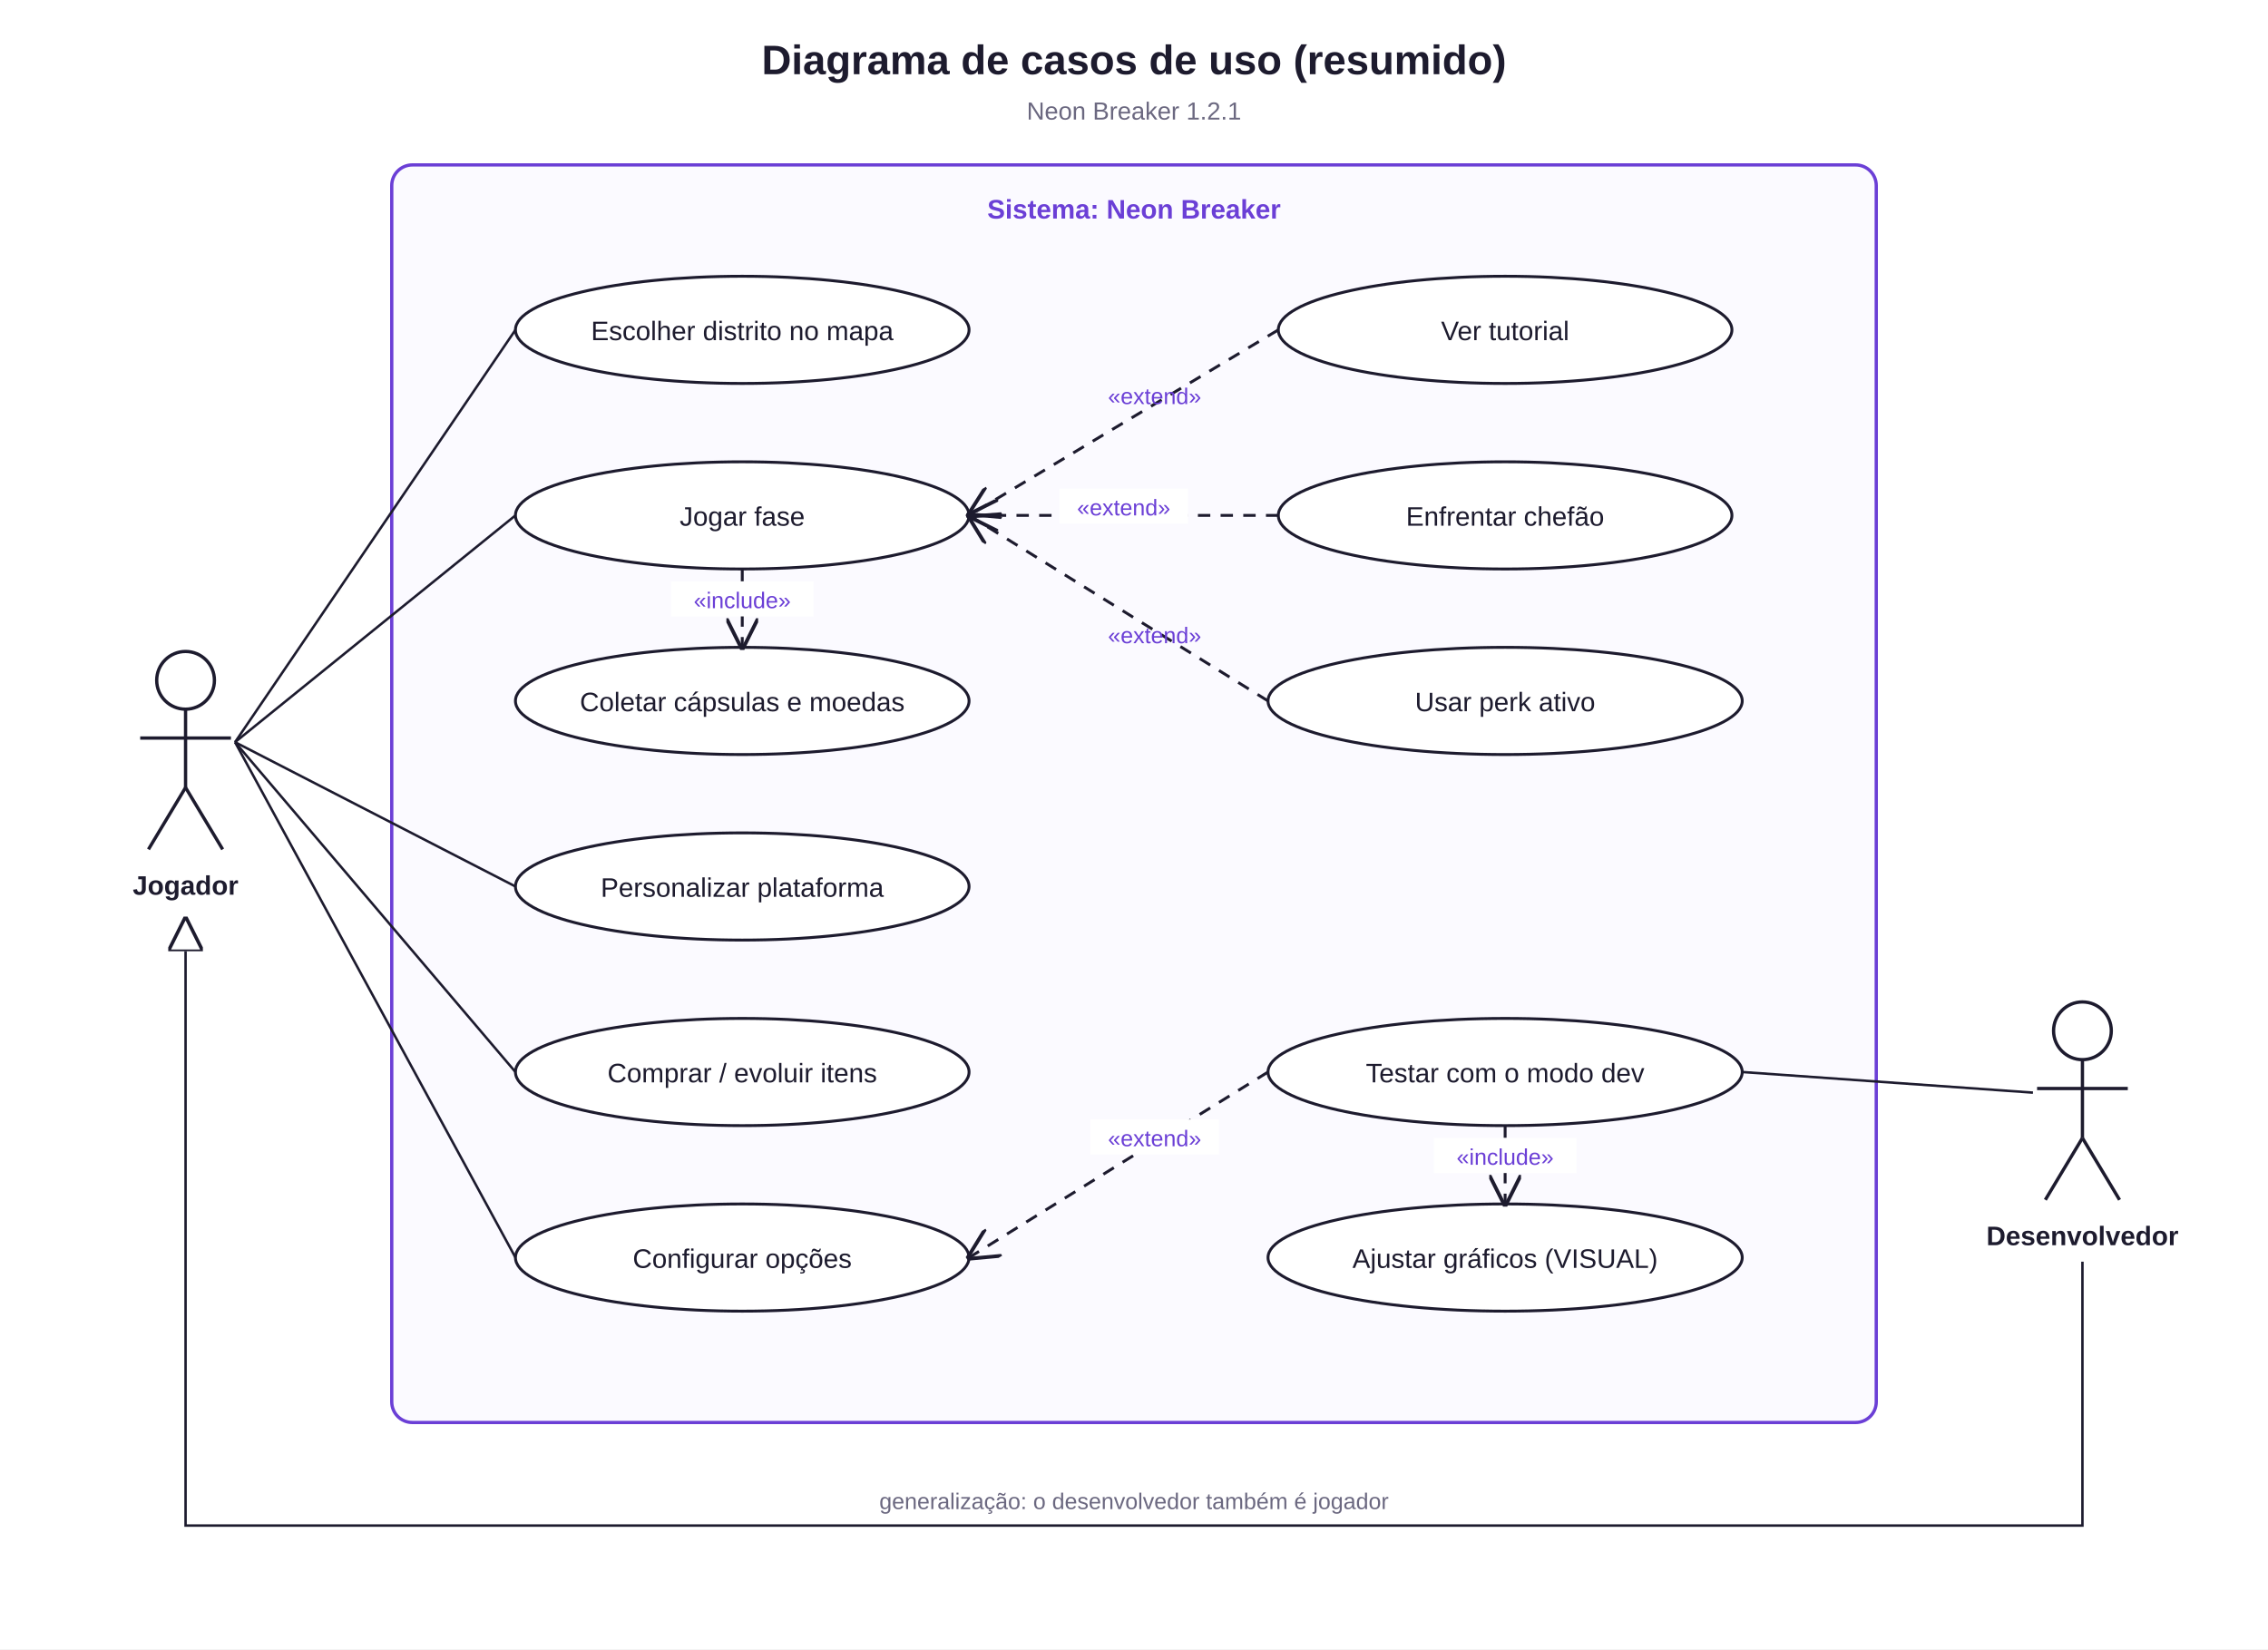
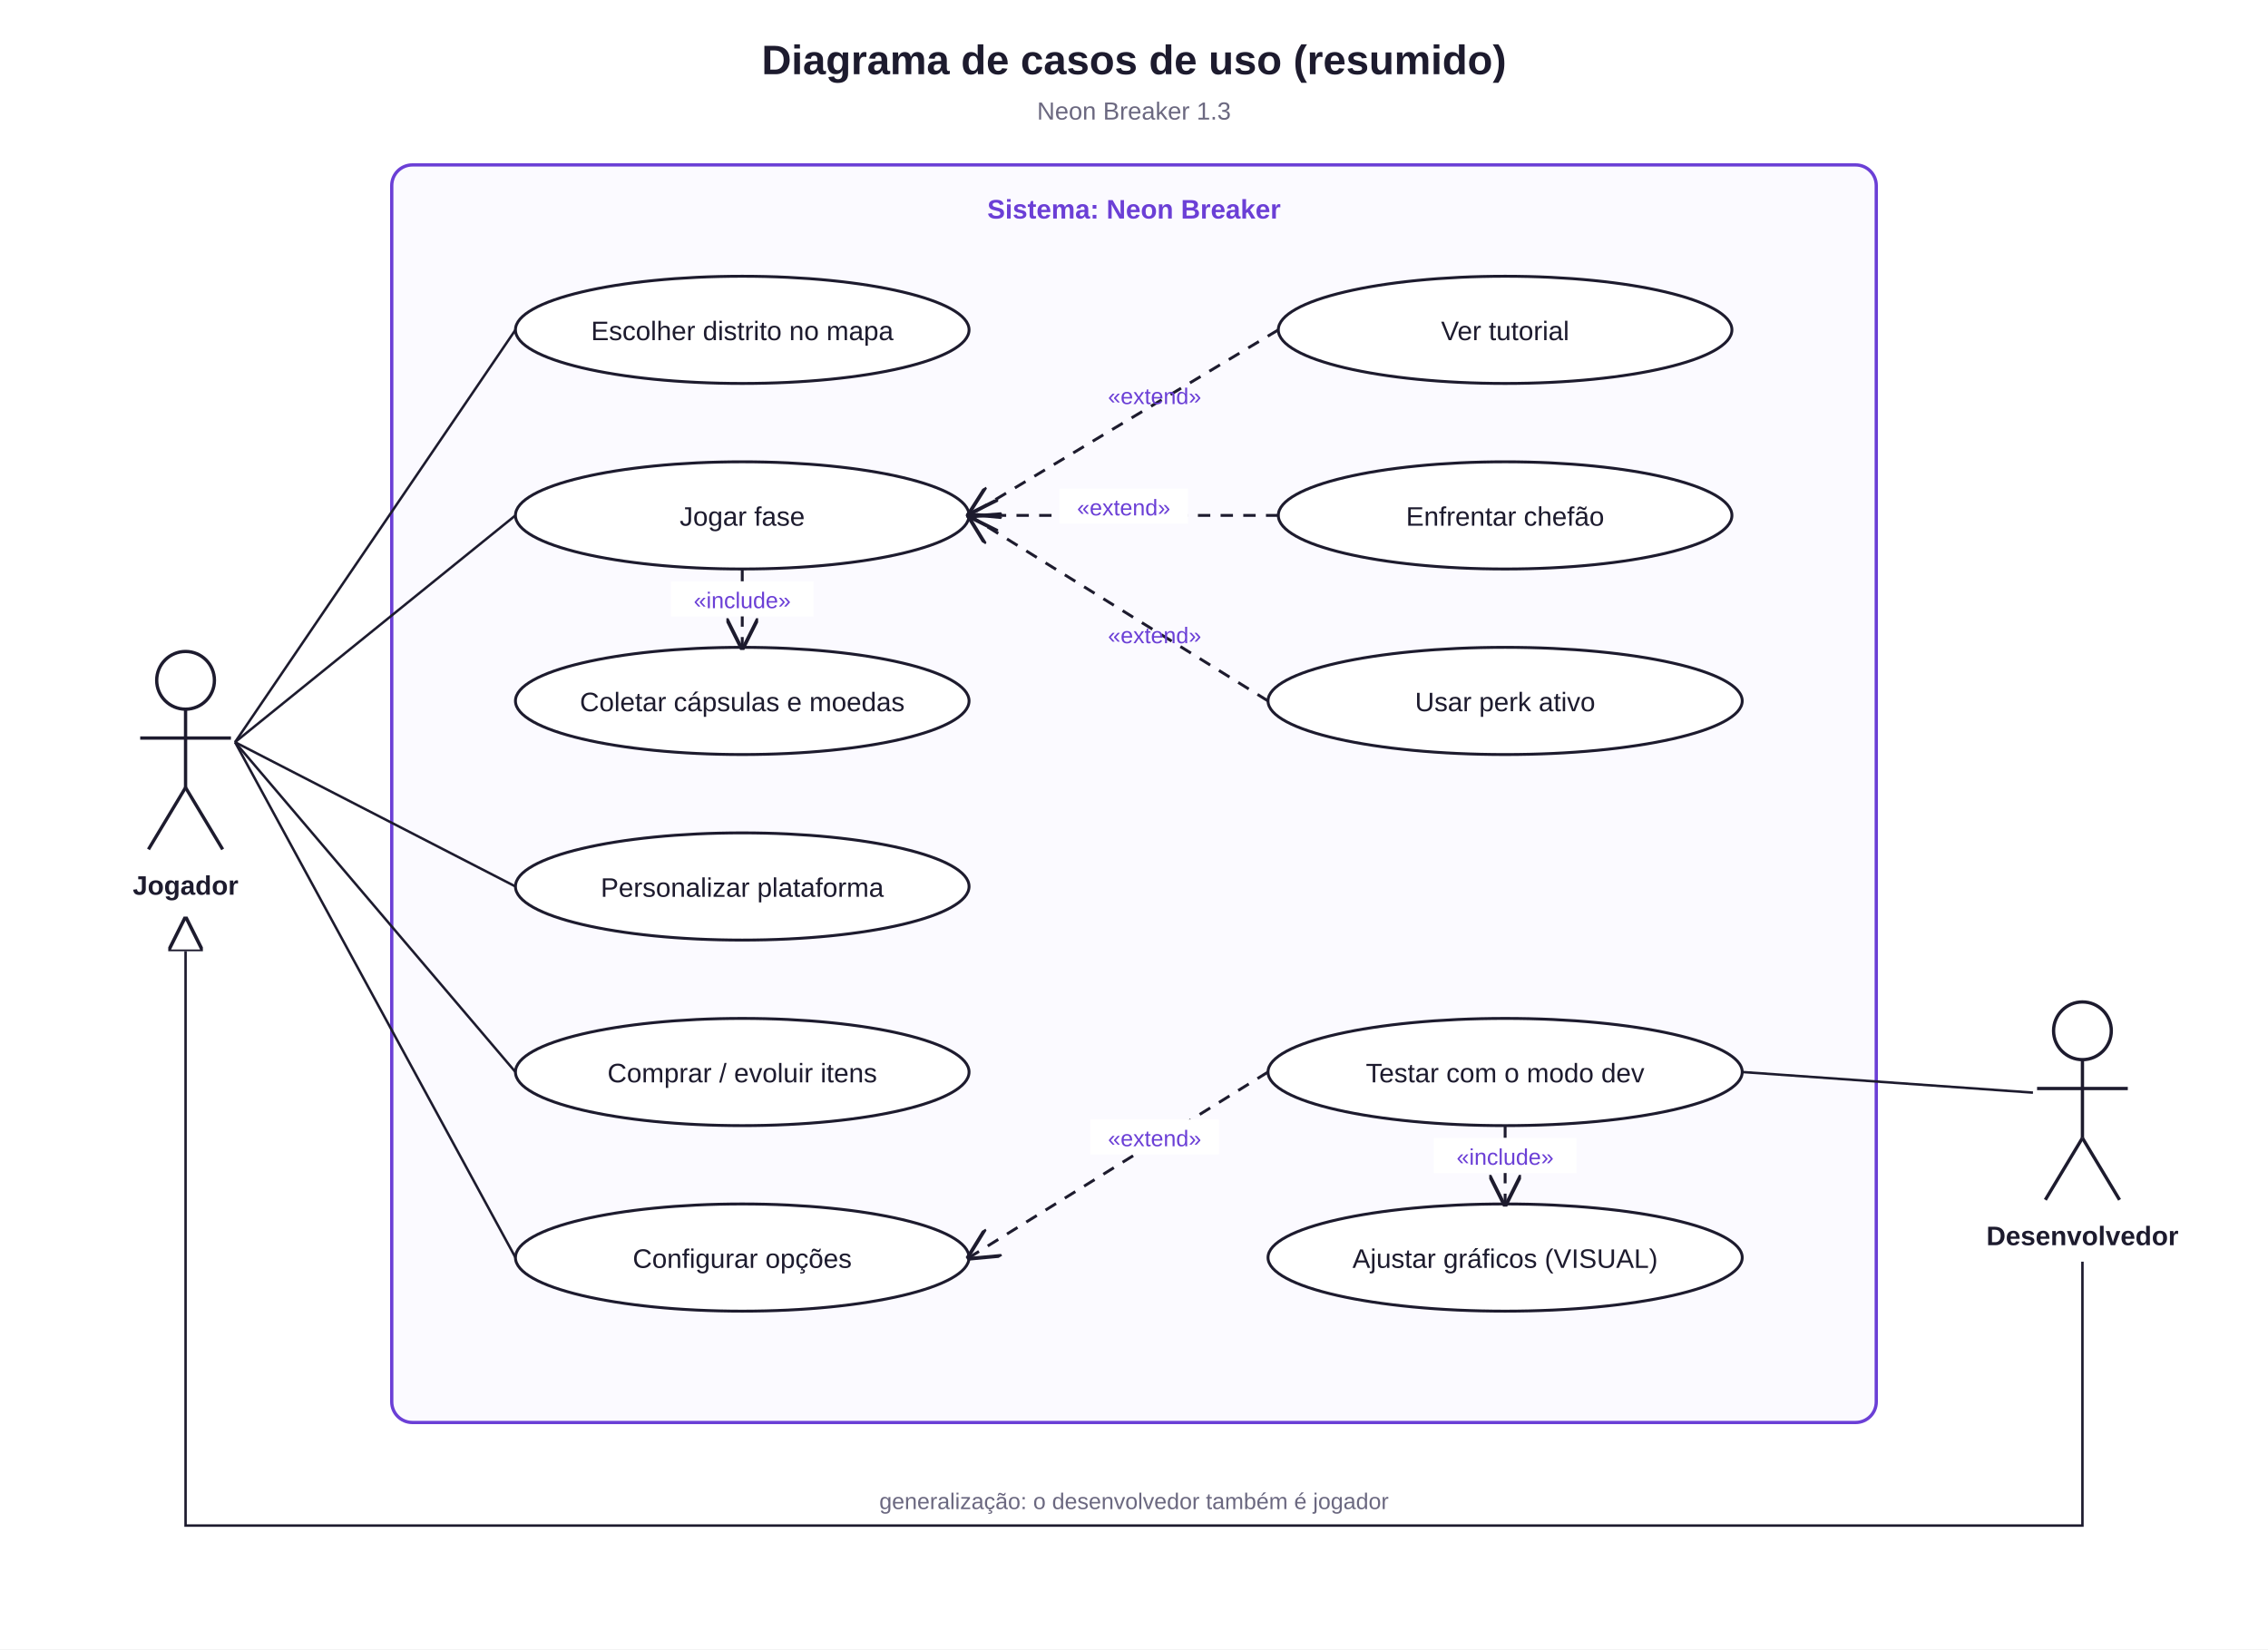
<svg xmlns="http://www.w3.org/2000/svg" width="1100" height="800" viewBox="0 0 1100 800">
  <defs>
    <marker id="tri" viewBox="0 0 12 12" refX="11" refY="6" markerWidth="14" markerHeight="14" orient="auto-start-reverse">
      <path d="M0,0 L12,6 L0,12 Z" fill="#fff" stroke="#1d1b2e" stroke-width="1.2" />
    </marker>
    <marker id="open" viewBox="0 0 12 12" refX="11" refY="6" markerWidth="11" markerHeight="11" orient="auto-start-reverse">
      <path d="M0,0 L12,6 L0,12" fill="none" stroke="#1d1b2e" stroke-width="1.4" />
    </marker>
    <marker id="dia" viewBox="0 0 16 10" refX="1" refY="5" markerWidth="18" markerHeight="12" orient="auto-start-reverse">
      <path d="M0,5 L8,0 L16,5 L8,10 Z" fill="#1d1b2e" />
    </marker>
  </defs>
  <rect width="100%" height="100%" fill="#ffffff" />
  <text x="550" y="36" font-family="Segoe UI, Arial, sans-serif" font-size="20" font-weight="700" fill="#1d1b2e" text-anchor="middle">Diagrama de casos de uso (resumido)</text>
-   <text x="550" y="58" font-family="Segoe UI, Arial, sans-serif" font-size="12" font-weight="400" fill="#6b6880" text-anchor="middle">Neon Breaker 1.2.1</text>
+   <text x="550" y="58" font-family="Segoe UI, Arial, sans-serif" font-size="12" font-weight="400" fill="#6b6880" text-anchor="middle">Neon Breaker 1.3</text>
  <rect x="190" y="80" width="720" height="610" rx="10" fill="#fbfaff" stroke="#6b3fd6" stroke-width="1.6" />
  <text x="550" y="106" font-family="Segoe UI, Arial, sans-serif" font-size="13" font-weight="700" fill="#6b3fd6" text-anchor="middle">Sistema: Neon Breaker</text>
  <ellipse cx="360" cy="160" rx="110" ry="26" fill="#fff" stroke="#1d1b2e" stroke-width="1.4" />
  <text x="360" y="165" font-family="Segoe UI, Arial, sans-serif" font-size="13" font-weight="400" fill="#1d1b2e" text-anchor="middle">Escolher distrito no mapa</text>
  <ellipse cx="360" cy="250" rx="110" ry="26" fill="#fff" stroke="#1d1b2e" stroke-width="1.4" />
  <text x="360" y="255" font-family="Segoe UI, Arial, sans-serif" font-size="13" font-weight="400" fill="#1d1b2e" text-anchor="middle">Jogar fase</text>
  <ellipse cx="360" cy="340" rx="110" ry="26" fill="#fff" stroke="#1d1b2e" stroke-width="1.4" />
  <text x="360" y="345" font-family="Segoe UI, Arial, sans-serif" font-size="13" font-weight="400" fill="#1d1b2e" text-anchor="middle">Coletar cápsulas e moedas</text>
  <ellipse cx="360" cy="430" rx="110" ry="26" fill="#fff" stroke="#1d1b2e" stroke-width="1.4" />
  <text x="360" y="435" font-family="Segoe UI, Arial, sans-serif" font-size="13" font-weight="400" fill="#1d1b2e" text-anchor="middle">Personalizar plataforma</text>
  <ellipse cx="360" cy="520" rx="110" ry="26" fill="#fff" stroke="#1d1b2e" stroke-width="1.4" />
  <text x="360" y="525" font-family="Segoe UI, Arial, sans-serif" font-size="13" font-weight="400" fill="#1d1b2e" text-anchor="middle">Comprar / evoluir itens</text>
  <ellipse cx="360" cy="610" rx="110" ry="26" fill="#fff" stroke="#1d1b2e" stroke-width="1.4" />
  <text x="360" y="615" font-family="Segoe UI, Arial, sans-serif" font-size="13" font-weight="400" fill="#1d1b2e" text-anchor="middle">Configurar opções</text>
  <ellipse cx="730" cy="160" rx="110" ry="26" fill="#fff" stroke="#1d1b2e" stroke-width="1.4" />
  <text x="730" y="165" font-family="Segoe UI, Arial, sans-serif" font-size="13" font-weight="400" fill="#1d1b2e" text-anchor="middle">Ver tutorial</text>
  <ellipse cx="730" cy="250" rx="110" ry="26" fill="#fff" stroke="#1d1b2e" stroke-width="1.4" />
  <text x="730" y="255" font-family="Segoe UI, Arial, sans-serif" font-size="13" font-weight="400" fill="#1d1b2e" text-anchor="middle">Enfrentar chefão</text>
  <ellipse cx="730" cy="340" rx="115" ry="26" fill="#fff" stroke="#1d1b2e" stroke-width="1.4" />
  <text x="730" y="345" font-family="Segoe UI, Arial, sans-serif" font-size="13" font-weight="400" fill="#1d1b2e" text-anchor="middle">Usar perk ativo</text>
  <ellipse cx="730" cy="520" rx="115" ry="26" fill="#fff" stroke="#1d1b2e" stroke-width="1.4" />
  <text x="730" y="525" font-family="Segoe UI, Arial, sans-serif" font-size="13" font-weight="400" fill="#1d1b2e" text-anchor="middle">Testar com o modo dev</text>
  <ellipse cx="730" cy="610" rx="115" ry="26" fill="#fff" stroke="#1d1b2e" stroke-width="1.4" />
  <text x="730" y="615" font-family="Segoe UI, Arial, sans-serif" font-size="13" font-weight="400" fill="#1d1b2e" text-anchor="middle">Ajustar gráficos (VISUAL)</text>
  <circle cx="90" cy="330" r="14" fill="#fff" stroke="#1d1b2e" stroke-width="1.6" />
  <line x1="90" y1="344" x2="90" y2="382" stroke="#1d1b2e" stroke-width="1.6" />
  <line x1="68" y1="358" x2="112" y2="358" stroke="#1d1b2e" stroke-width="1.6" />
  <line x1="90" y1="382" x2="72" y2="412" stroke="#1d1b2e" stroke-width="1.6" />
  <line x1="90" y1="382" x2="108" y2="412" stroke="#1d1b2e" stroke-width="1.6" />
  <text x="90" y="434" font-family="Segoe UI, Arial, sans-serif" font-size="13" font-weight="700" fill="#1d1b2e" text-anchor="middle">Jogador</text>
  <circle cx="1010" cy="500" r="14" fill="#fff" stroke="#1d1b2e" stroke-width="1.6" />
  <line x1="1010" y1="514" x2="1010" y2="552" stroke="#1d1b2e" stroke-width="1.6" />
  <line x1="988" y1="528" x2="1032" y2="528" stroke="#1d1b2e" stroke-width="1.6" />
  <line x1="1010" y1="552" x2="992" y2="582" stroke="#1d1b2e" stroke-width="1.6" />
  <line x1="1010" y1="552" x2="1028" y2="582" stroke="#1d1b2e" stroke-width="1.6" />
  <text x="1010" y="604" font-family="Segoe UI, Arial, sans-serif" font-size="13" font-weight="700" fill="#1d1b2e" text-anchor="middle">Desenvolvedor</text>
  <line x1="114" y1="360" x2="250" y2="160" stroke="#1d1b2e" stroke-width="1.2" />
  <line x1="114" y1="360" x2="250" y2="250" stroke="#1d1b2e" stroke-width="1.2" />
  <line x1="114" y1="360" x2="250" y2="430" stroke="#1d1b2e" stroke-width="1.2" />
  <line x1="114" y1="360" x2="250" y2="520" stroke="#1d1b2e" stroke-width="1.2" />
  <line x1="114" y1="360" x2="250" y2="610" stroke="#1d1b2e" stroke-width="1.2" />
  <line x1="986" y1="530" x2="845" y2="520" stroke="#1d1b2e" stroke-width="1.2" />
  <path d="M1010,612 L1010,740 L90,740 L90,446" fill="none" stroke="#1d1b2e" stroke-width="1.2" marker-end="url(#tri)" />
  <text x="550" y="732" font-family="Segoe UI, Arial, sans-serif" font-size="11" font-weight="400" fill="#6b6880" text-anchor="middle">generalização: o desenvolvedor também é jogador</text>
  <path d="M360,276 L360,314" fill="none" stroke="#1d1b2e" stroke-width="1.4" stroke-dasharray="6 5" marker-end="url(#open)" />
  <rect x="325.4" y="282" width="69.2" height="17" fill="#fff" />
  <text x="360" y="295" font-family="Segoe UI, Arial, sans-serif" font-size="11" font-weight="400" fill="#6b3fd6" text-anchor="middle">«include»</text>
  <path d="M620,160 L470,250" fill="none" stroke="#1d1b2e" stroke-width="1.4" stroke-dasharray="6 5" marker-end="url(#open)" />
  <path d="M620,250 L470,250" fill="none" stroke="#1d1b2e" stroke-width="1.4" stroke-dasharray="6 5" marker-end="url(#open)" />
  <rect x="513.8" y="237" width="62.4" height="17" fill="#fff" />
  <text x="545" y="250" font-family="Segoe UI, Arial, sans-serif" font-size="11" font-weight="400" fill="#6b3fd6" text-anchor="middle">«extend»</text>
  <path d="M615,340 L470,250" fill="none" stroke="#1d1b2e" stroke-width="1.4" stroke-dasharray="6 5" marker-end="url(#open)" />
  <text x="560" y="196" font-family="Segoe UI, Arial, sans-serif" font-size="11" font-weight="400" fill="#6b3fd6" text-anchor="middle">«extend»</text>
  <text x="560" y="312" font-family="Segoe UI, Arial, sans-serif" font-size="11" font-weight="400" fill="#6b3fd6" text-anchor="middle">«extend»</text>
  <path d="M730,546 L730,584" fill="none" stroke="#1d1b2e" stroke-width="1.4" stroke-dasharray="6 5" marker-end="url(#open)" />
  <rect x="695.4" y="552" width="69.2" height="17" fill="#fff" />
  <text x="730" y="565" font-family="Segoe UI, Arial, sans-serif" font-size="11" font-weight="400" fill="#6b3fd6" text-anchor="middle">«include»</text>
  <path d="M615,520 L470,610" fill="none" stroke="#1d1b2e" stroke-width="1.4" stroke-dasharray="6 5" marker-end="url(#open)" />
  <rect x="528.8" y="543" width="62.4" height="17" fill="#fff" />
  <text x="560" y="556" font-family="Segoe UI, Arial, sans-serif" font-size="11" font-weight="400" fill="#6b3fd6" text-anchor="middle">«extend»</text>
</svg>
